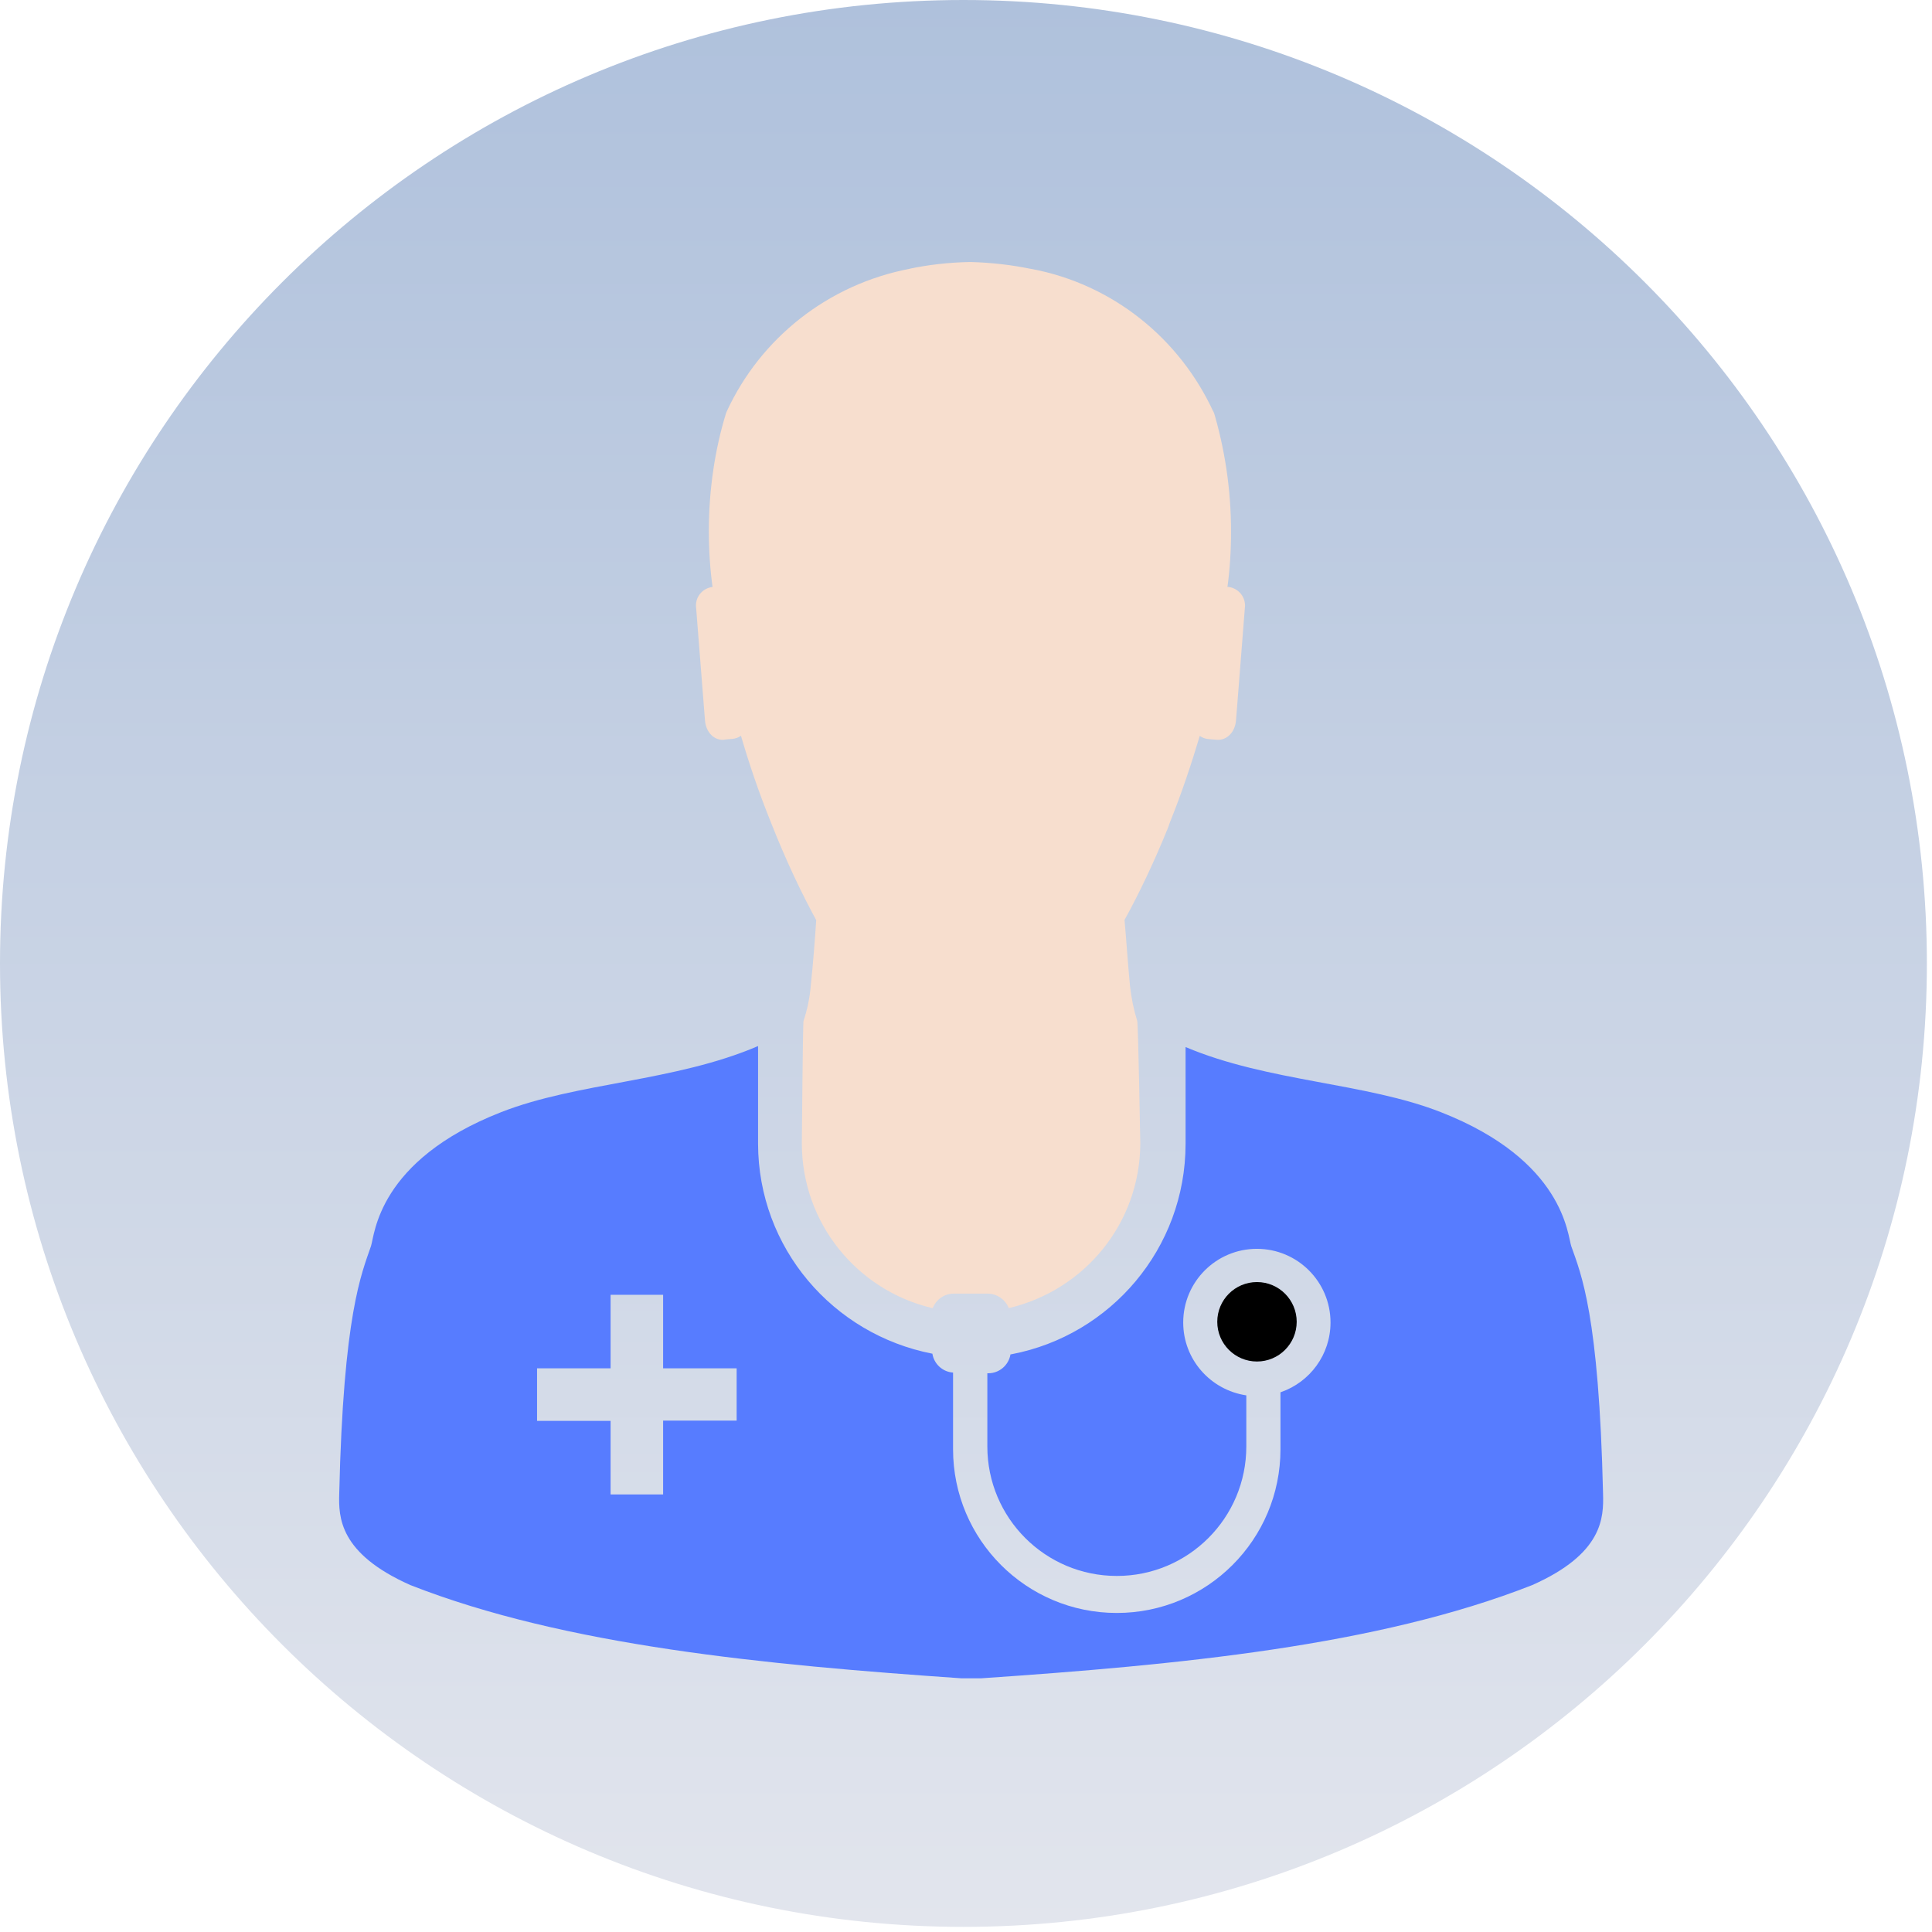
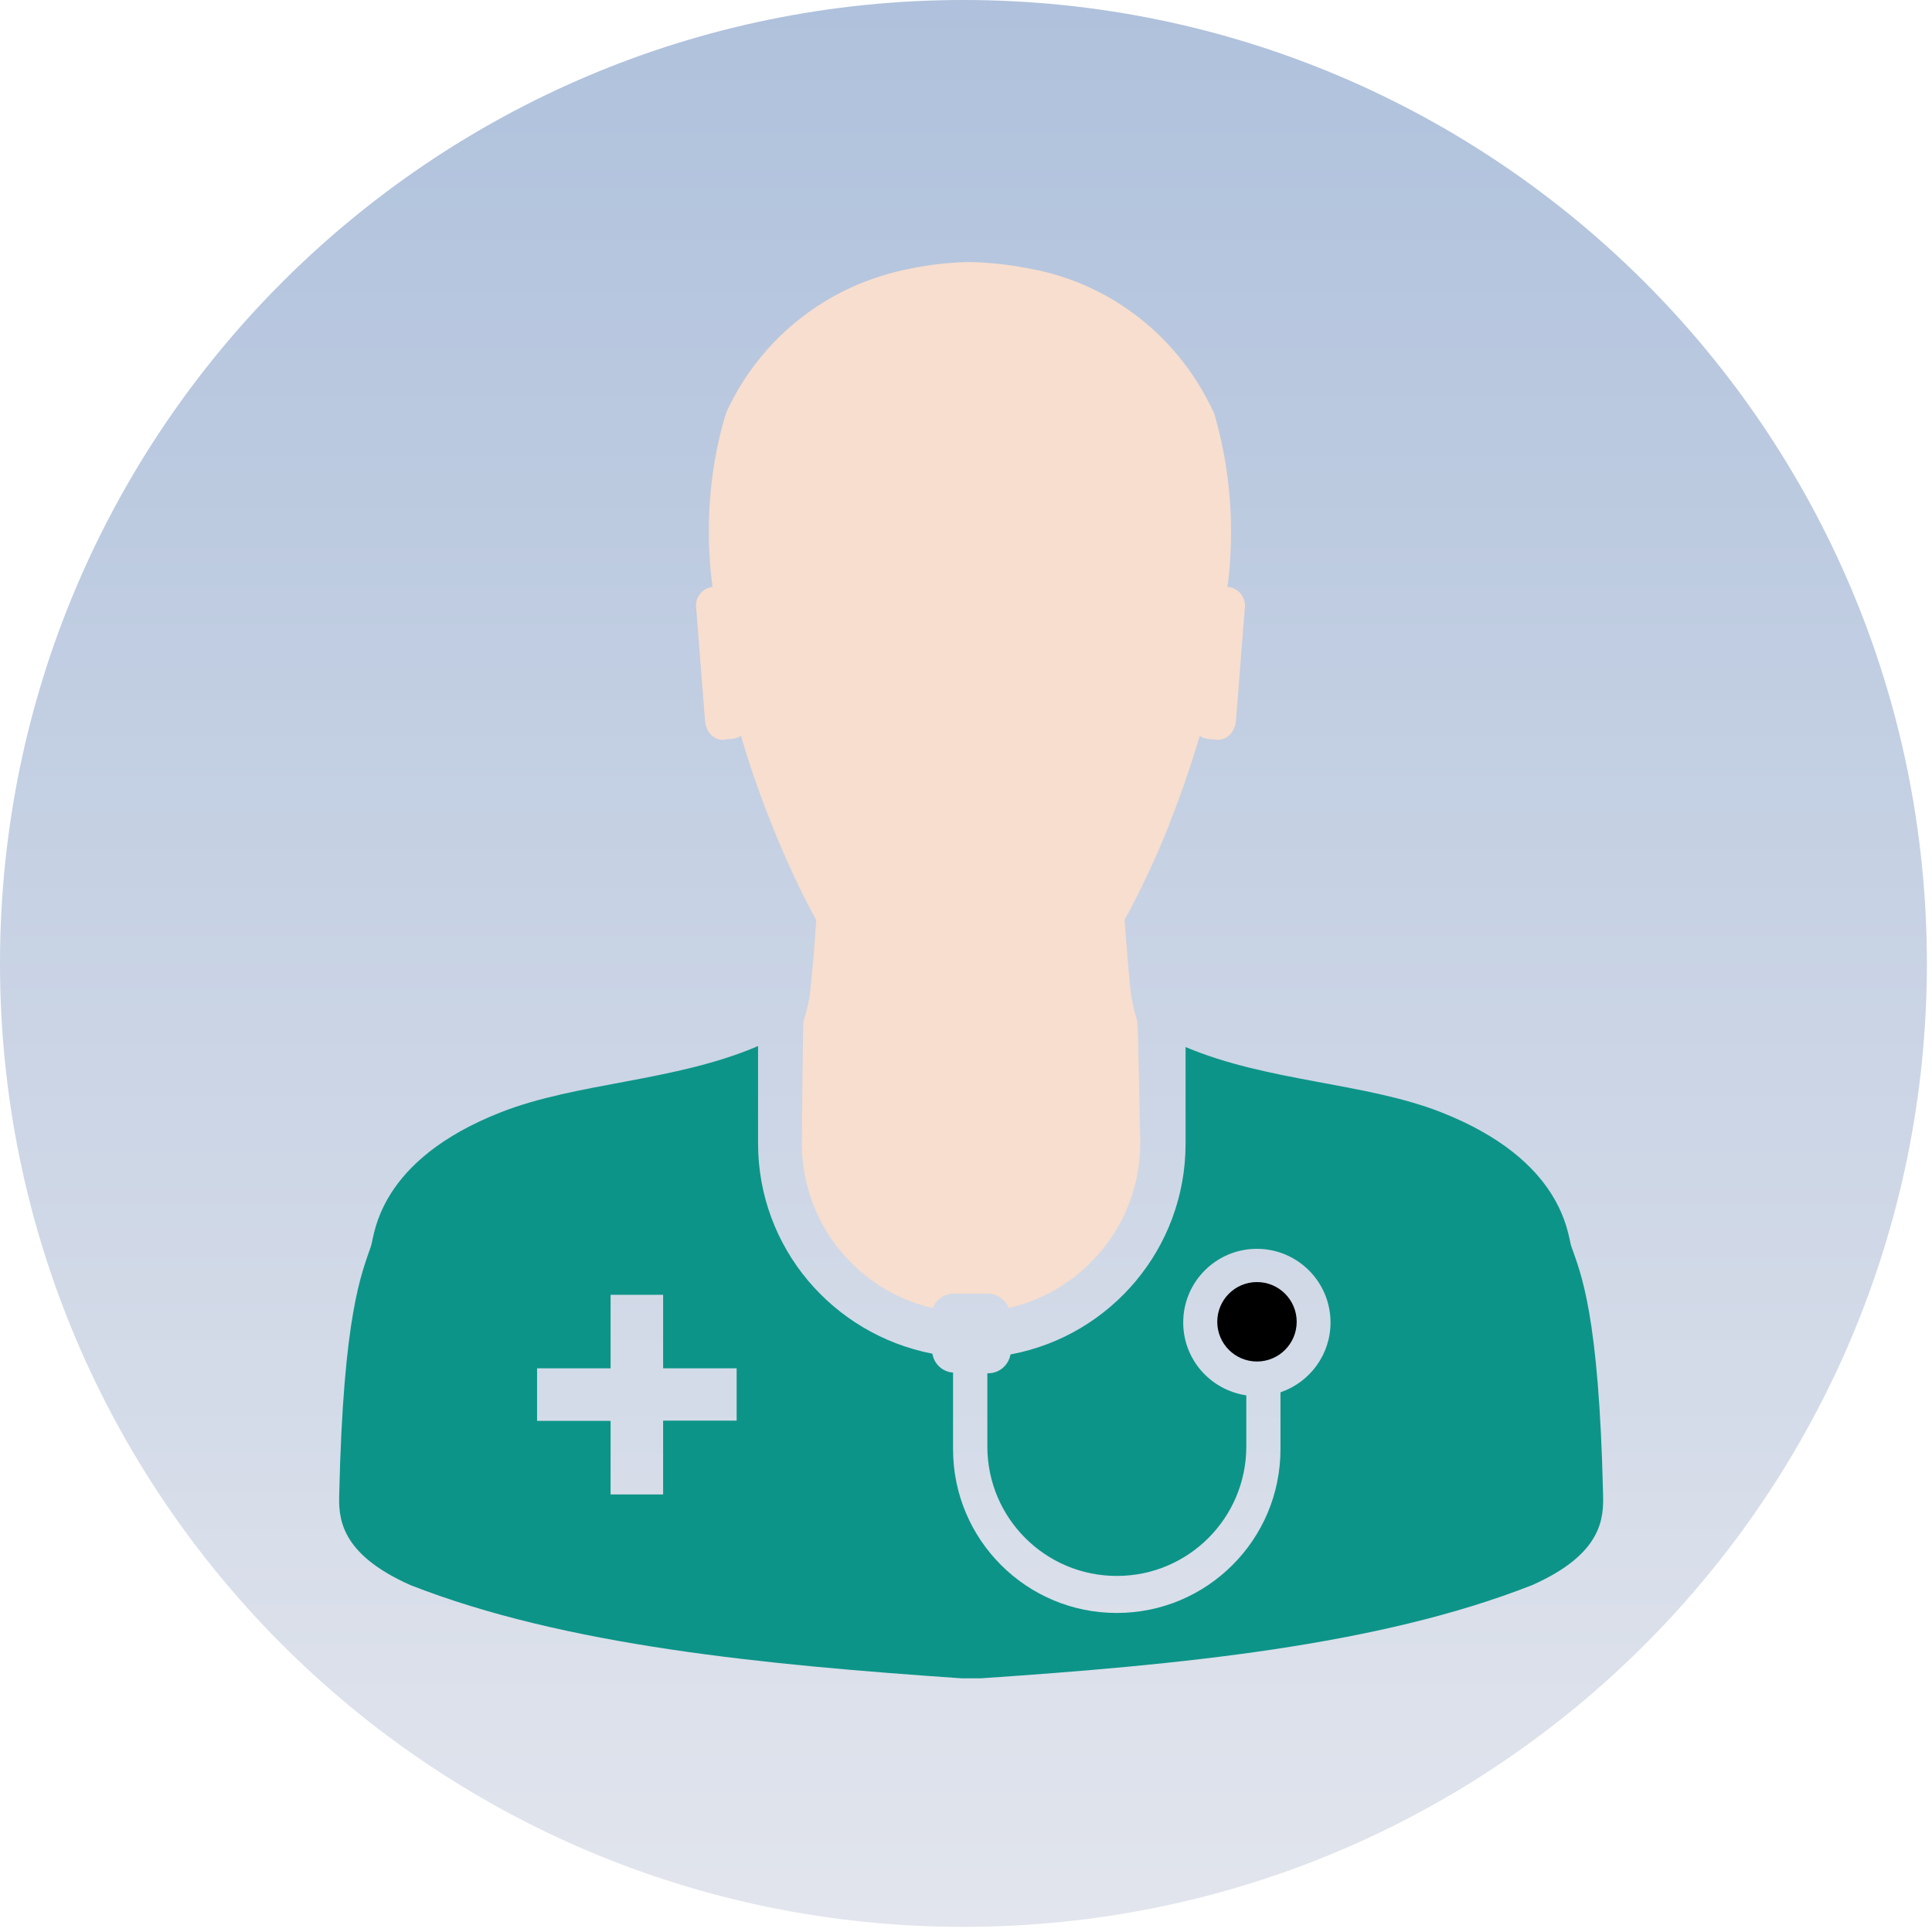
<svg xmlns="http://www.w3.org/2000/svg" width="126" height="126" viewBox="0 0 126 126" fill="none">
  <circle cx="62.833" cy="62.833" r="62.833" fill="url(#paint0_linear_4741_2362)" />
  <path d="M47.248 48.233L47.786 48.187C47.99 48.163 48.175 48.09 48.329 47.983L48.325 47.986C48.841 49.765 49.472 51.635 50.261 53.594C51.274 56.157 52.27 58.263 53.387 60.295L53.233 59.987C53.14 61.388 53.029 62.828 52.882 64.221C52.813 65.079 52.644 65.88 52.386 66.634L52.405 66.565C52.359 66.584 52.294 74.57 52.294 74.57C52.297 79.778 55.904 84.138 60.753 85.297L60.83 85.312C61.05 84.754 61.581 84.366 62.204 84.366H64.413C65.033 84.373 65.564 84.758 65.784 85.301L65.787 85.312C70.726 84.15 74.347 79.789 74.367 74.578C74.367 74.578 74.232 66.623 74.163 66.569C73.951 65.895 73.782 65.102 73.693 64.286L73.689 64.228C73.555 62.828 73.466 61.423 73.339 59.995C74.29 58.278 75.287 56.177 76.164 54.01L76.31 53.602C77.099 51.643 77.711 49.776 78.246 47.994C78.396 48.102 78.581 48.175 78.781 48.198H78.785L79.328 48.244C79.982 48.313 80.559 47.775 80.613 46.94L81.198 39.507C81.198 39.504 81.198 39.5 81.198 39.5C81.198 38.872 80.729 38.357 80.124 38.28H80.117H80.051C80.201 37.198 80.286 35.951 80.286 34.685C80.286 31.921 79.878 29.25 79.12 26.737L79.17 26.933C76.949 22.061 72.546 18.523 67.242 17.534L67.142 17.519C66.003 17.284 64.675 17.126 63.32 17.088H63.286H63.24C61.858 17.115 60.53 17.269 59.245 17.542L59.383 17.519C53.987 18.535 49.592 22.072 47.398 26.829L47.355 26.933C46.639 29.242 46.228 31.898 46.228 34.646C46.228 35.928 46.316 37.19 46.489 38.422L46.474 38.28C45.862 38.349 45.389 38.861 45.389 39.484V39.511L45.974 46.943C46.028 47.798 46.613 48.313 47.244 48.244L47.248 48.233Z" fill="#F7DECE" />
-   <path d="M104.547 97.422C104.278 85.721 103.108 83.073 102.476 81.28C102.226 80.56 102.022 75.695 93.986 72.539C89.059 70.599 82.701 70.561 77.32 68.286V74.614C77.309 81.418 72.436 87.08 65.989 88.316L65.901 88.331C65.782 89.031 65.181 89.555 64.462 89.562H64.392V94.335C64.392 99 68.172 102.779 72.837 102.779C77.501 102.779 81.281 99 81.281 94.335V91.002C78.941 90.652 77.166 88.658 77.166 86.249C77.166 83.597 79.318 81.445 81.97 81.445C84.622 81.445 86.773 83.597 86.773 86.249C86.773 88.35 85.422 90.136 83.544 90.79L83.509 90.802V94.335V94.516C83.509 100.412 78.729 105.193 72.833 105.193C66.936 105.193 62.156 100.412 62.156 94.516C62.156 94.451 62.156 94.389 62.156 94.323V94.331V89.516C61.471 89.47 60.917 88.954 60.809 88.292V88.285C54.304 87.018 49.455 81.376 49.439 74.598V68.221C44.036 70.542 37.639 70.588 32.685 72.531C24.626 75.684 24.441 80.537 24.195 81.268C23.579 83.07 22.394 85.706 22.124 97.414C22.078 98.954 22.124 101.313 26.766 103.376C36.873 107.34 49.894 108.572 62.73 109.457H63.961C76.824 108.58 89.825 107.352 99.925 103.376C104.547 101.325 104.589 98.977 104.547 97.422ZM48.042 92.649H43.247V97.464H39.821V92.665H35.026V89.239H39.821V84.444H43.247V89.239H48.042V92.649Z" fill="#577CFF" />
+   <path d="M104.547 97.422C104.278 85.721 103.108 83.073 102.476 81.28C102.226 80.56 102.022 75.695 93.986 72.539C89.059 70.599 82.701 70.561 77.32 68.286V74.614C77.309 81.418 72.436 87.08 65.989 88.316L65.901 88.331C65.782 89.031 65.181 89.555 64.462 89.562H64.392V94.335C64.392 99 68.172 102.779 72.837 102.779C77.501 102.779 81.281 99 81.281 94.335V91.002C78.941 90.652 77.166 88.658 77.166 86.249C77.166 83.597 79.318 81.445 81.97 81.445C84.622 81.445 86.773 83.597 86.773 86.249C86.773 88.35 85.422 90.136 83.544 90.79L83.509 90.802V94.335V94.516C83.509 100.412 78.729 105.193 72.833 105.193C66.936 105.193 62.156 100.412 62.156 94.516C62.156 94.451 62.156 94.389 62.156 94.323V94.331V89.516C61.471 89.47 60.917 88.954 60.809 88.292V88.285C54.304 87.018 49.455 81.376 49.439 74.598V68.221C44.036 70.542 37.639 70.588 32.685 72.531C24.626 75.684 24.441 80.537 24.195 81.268C23.579 83.07 22.394 85.706 22.124 97.414C22.078 98.954 22.124 101.313 26.766 103.376C36.873 107.34 49.894 108.572 62.73 109.457H63.961C76.824 108.58 89.825 107.352 99.925 103.376C104.547 101.325 104.589 98.977 104.547 97.422ZM48.042 92.649H43.247V97.464H39.821V92.665H35.026V89.239H39.821V84.444H43.247V89.239H48.042V92.649Z" fill="#0d9488" />
  <path d="M84.567 86.207C84.567 84.776 83.409 83.613 81.977 83.613C80.545 83.613 79.387 84.772 79.387 86.204C79.387 87.635 80.545 88.794 81.977 88.794C83.405 88.794 84.563 87.635 84.567 86.207Z" fill="black" />
  <defs>
    <linearGradient id="paint0_linear_4741_2362" x1="62.833" y1="0" x2="62.833" y2="125.665" gradientUnits="userSpaceOnUse">
      <stop stop-color="#AFC1DC" />
      <stop offset="1" stop-color="#E2E5ED" />
    </linearGradient>
  </defs>
</svg>
